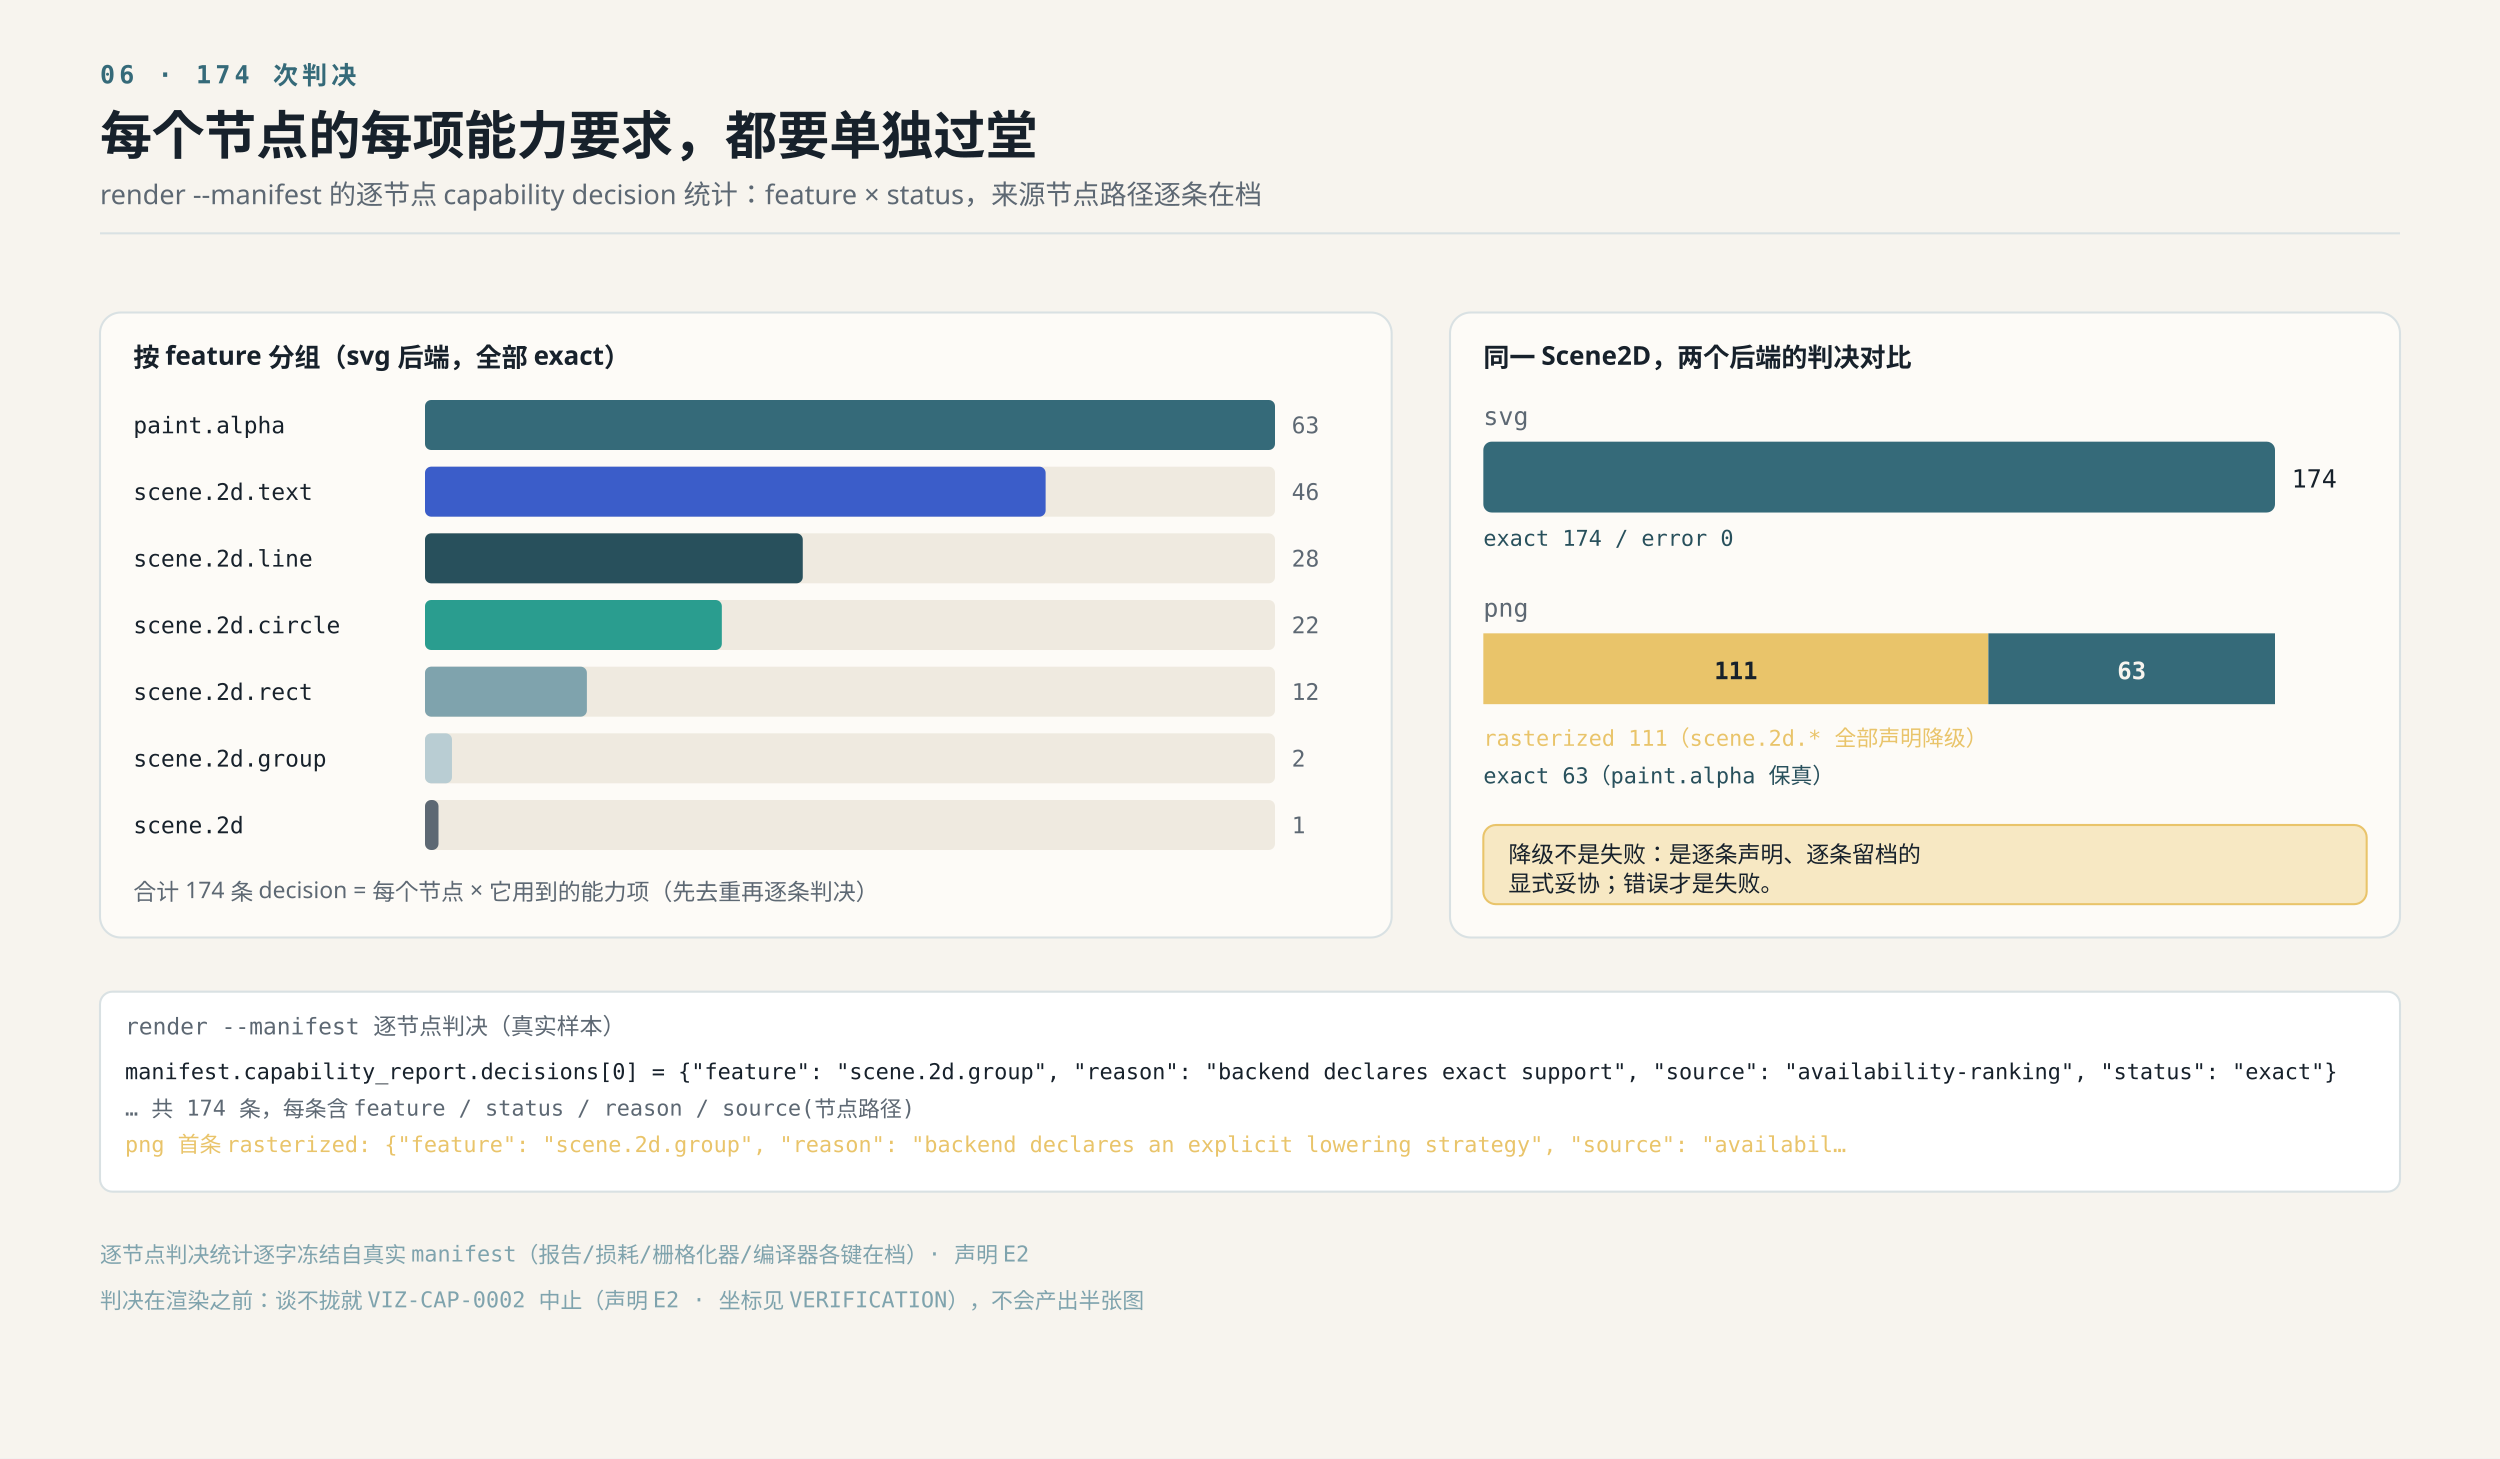
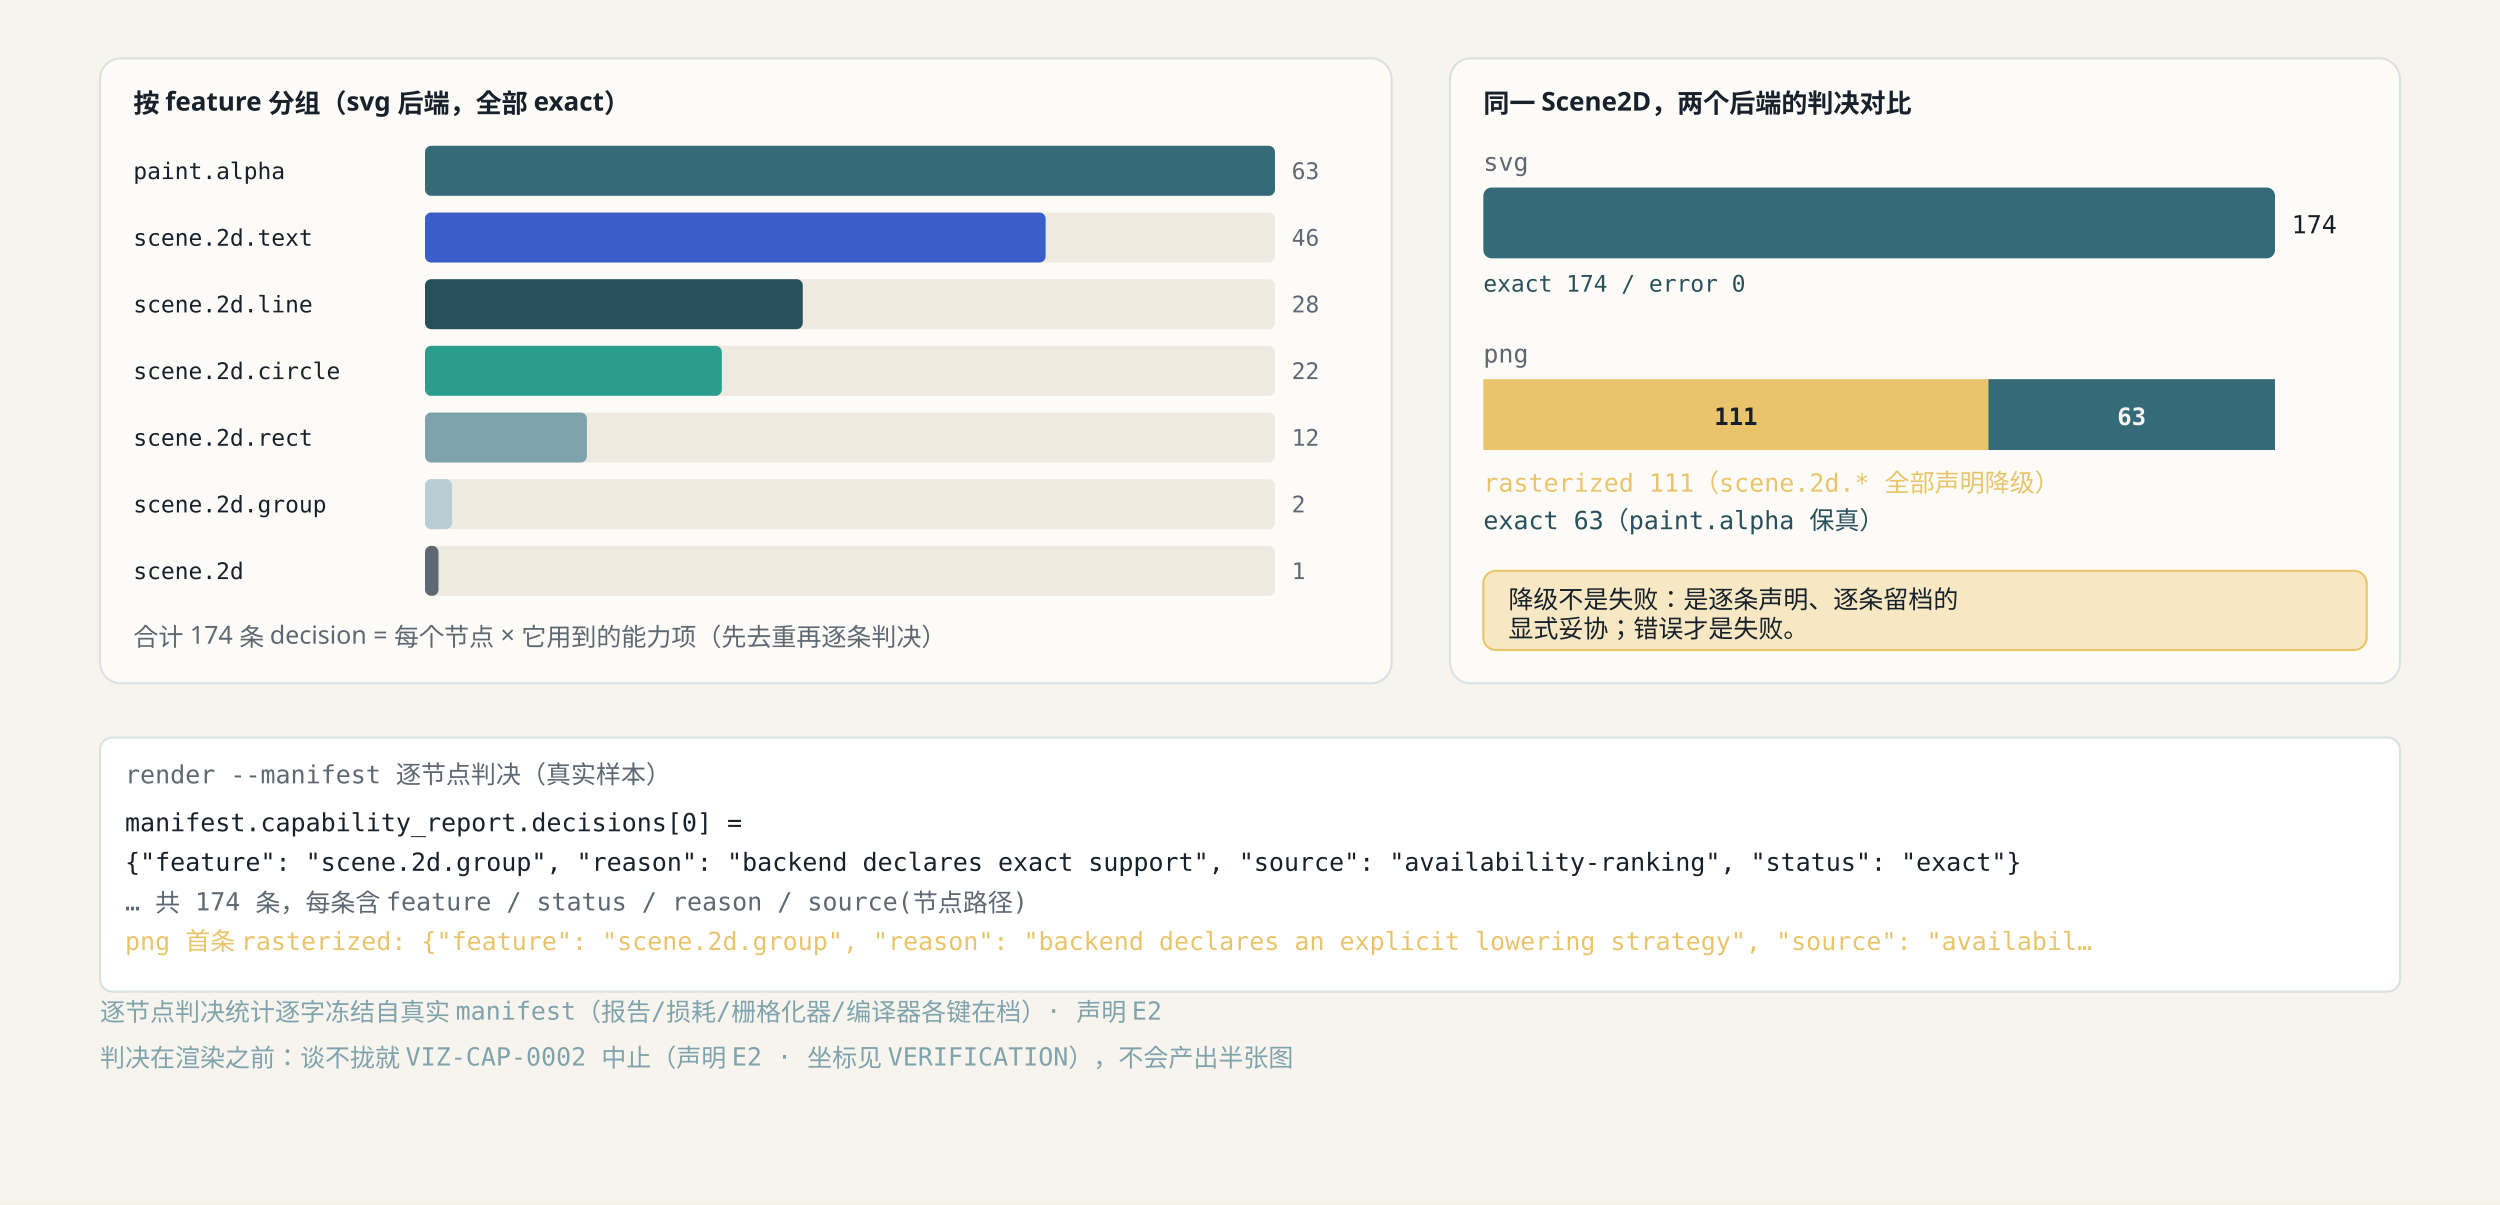
- <svg xmlns="http://www.w3.org/2000/svg" viewBox="0 0 1200 700" width="1200" height="700">
-   <rect x="0" y="0" width="1200" height="700" fill="#F7F4EE" />
-   <text x="48" y="40" font-size="12" fill="#356A79" font-family="'0xProto Nerd Font','SF Mono',Menlo,monospace" font-weight="700" text-anchor="start" letter-spacing="2">06 · 174 次判决</text>
-   <text x="48" y="74" font-size="25" fill="#17212B" font-family="'Source Han Serif SC','PingFang SC',serif" font-weight="700" text-anchor="start">每个节点的每项能力要求，都要单独过堂</text>
-   <text x="48" y="98" font-size="13" fill="#5D6873" font-family="'Source Han Sans SC','PingFang SC',sans-serif" font-weight="400" text-anchor="start">render --manifest 的逐节点 capability decision 统计：feature × status，来源节点路径逐条在档</text>
-   <line x1="48" y1="112" x2="1152" y2="112" stroke="#D9E1E3" stroke-width="1" />
-   <rect x="48" y="150" width="620" height="300" fill="#FDFBF7" stroke="#D9E1E3" stroke-width="1" rx="10" />
-   <text x="64" y="176" font-size="12.5" fill="#17212B" font-family="'Source Han Sans SC','PingFang SC',sans-serif" font-weight="700" text-anchor="start">按 feature 分组（svg 后端，全部 exact）</text>
-   <text x="64" y="207.96" font-size="11" fill="#17212B" font-family="'0xProto Nerd Font','SF Mono',Menlo,monospace" font-weight="400" text-anchor="start">paint.alpha</text>
-   <rect x="204" y="192" width="408" height="24" fill="#EFEAE0" rx="3" />
-   <rect x="204" y="192" width="408.0" height="24" fill="#356A79" rx="3" />
-   <text x="620" y="207.96" font-size="11" fill="#5D6873" font-family="'0xProto Nerd Font','SF Mono',Menlo,monospace" font-weight="400" text-anchor="start">63</text>
-   <text x="64" y="239.96" font-size="11" fill="#17212B" font-family="'0xProto Nerd Font','SF Mono',Menlo,monospace" font-weight="400" text-anchor="start">scene.2d.text</text>
-   <rect x="204" y="224" width="408" height="24" fill="#EFEAE0" rx="3" />
-   <rect x="204" y="224" width="297.9" height="24" fill="#3B5DC9" rx="3" />
-   <text x="620" y="239.96" font-size="11" fill="#5D6873" font-family="'0xProto Nerd Font','SF Mono',Menlo,monospace" font-weight="400" text-anchor="start">46</text>
-   <text x="64" y="271.96" font-size="11" fill="#17212B" font-family="'0xProto Nerd Font','SF Mono',Menlo,monospace" font-weight="400" text-anchor="start">scene.2d.line</text>
-   <rect x="204" y="256" width="408" height="24" fill="#EFEAE0" rx="3" />
-   <rect x="204" y="256" width="181.33" height="24" fill="#28505C" rx="3" />
-   <text x="620" y="271.96" font-size="11" fill="#5D6873" font-family="'0xProto Nerd Font','SF Mono',Menlo,monospace" font-weight="400" text-anchor="start">28</text>
-   <text x="64" y="303.96" font-size="11" fill="#17212B" font-family="'0xProto Nerd Font','SF Mono',Menlo,monospace" font-weight="400" text-anchor="start">scene.2d.circle</text>
-   <rect x="204" y="288" width="408" height="24" fill="#EFEAE0" rx="3" />
-   <rect x="204" y="288" width="142.48" height="24" fill="#2A9D8F" rx="3" />
-   <text x="620" y="303.96" font-size="11" fill="#5D6873" font-family="'0xProto Nerd Font','SF Mono',Menlo,monospace" font-weight="400" text-anchor="start">22</text>
-   <text x="64" y="335.96" font-size="11" fill="#17212B" font-family="'0xProto Nerd Font','SF Mono',Menlo,monospace" font-weight="400" text-anchor="start">scene.2d.rect</text>
-   <rect x="204" y="320" width="408" height="24" fill="#EFEAE0" rx="3" />
-   <rect x="204" y="320" width="77.71" height="24" fill="#7FA3AD" rx="3" />
-   <text x="620" y="335.96" font-size="11" fill="#5D6873" font-family="'0xProto Nerd Font','SF Mono',Menlo,monospace" font-weight="400" text-anchor="start">12</text>
-   <text x="64" y="367.96" font-size="11" fill="#17212B" font-family="'0xProto Nerd Font','SF Mono',Menlo,monospace" font-weight="400" text-anchor="start">scene.2d.group</text>
-   <rect x="204" y="352" width="408" height="24" fill="#EFEAE0" rx="3" />
-   <rect x="204" y="352" width="12.95" height="24" fill="#B9CDD3" rx="3" />
-   <text x="620" y="367.96" font-size="11" fill="#5D6873" font-family="'0xProto Nerd Font','SF Mono',Menlo,monospace" font-weight="400" text-anchor="start">2</text>
-   <text x="64" y="399.96" font-size="11" fill="#17212B" font-family="'0xProto Nerd Font','SF Mono',Menlo,monospace" font-weight="400" text-anchor="start">scene.2d</text>
-   <rect x="204" y="384" width="408" height="24" fill="#EFEAE0" rx="3" />
-   <rect x="204" y="384" width="6.48" height="24" fill="#5D6873" rx="3" />
-   <text x="620" y="399.96" font-size="11" fill="#5D6873" font-family="'0xProto Nerd Font','SF Mono',Menlo,monospace" font-weight="400" text-anchor="start">1</text>
-   <text x="64" y="432" font-size="11" fill="#5D6873" font-family="'Source Han Sans SC','PingFang SC',sans-serif" font-weight="400" text-anchor="start">合计 174 条 decision = 每个节点 × 它用到的能力项（先去重再逐条判决）</text>
-   <rect x="696" y="150" width="456" height="300" fill="#FDFBF7" stroke="#D9E1E3" stroke-width="1" rx="10" />
-   <text x="712" y="176" font-size="12.5" fill="#17212B" font-family="'Source Han Sans SC','PingFang SC',sans-serif" font-weight="700" text-anchor="start">同一 Scene2D，两个后端的判决对比</text>
-   <text x="712" y="204" font-size="12" fill="#5D6873" font-family="'0xProto Nerd Font','SF Mono',Menlo,monospace" font-weight="400" text-anchor="start">svg</text>
-   <rect x="712" y="212" width="380" height="34" fill="#356A79" rx="4" />
-   <text x="1100" y="234" font-size="12" fill="#17212B" font-family="'0xProto Nerd Font','SF Mono',Menlo,monospace" font-weight="400" text-anchor="start">174</text>
-   <text x="712" y="262" font-size="10.5" fill="#28505C" font-family="'0xProto Nerd Font','SF Mono',Menlo,monospace" font-weight="400" text-anchor="start">exact 174 / error 0</text>
-   <text x="712" y="296" font-size="12" fill="#5D6873" font-family="'0xProto Nerd Font','SF Mono',Menlo,monospace" font-weight="400" text-anchor="start">png</text>
-   <rect x="712" y="304" width="242.41" height="34" fill="#E9C46A" />
-   <rect x="954.41" y="304" width="137.59" height="34" fill="#356A79" />
-   <text x="833.21" y="326" font-size="11.5" fill="#17212B" font-family="'0xProto Nerd Font','SF Mono',Menlo,monospace" font-weight="700" text-anchor="middle">111</text>
-   <text x="1023.21" y="326" font-size="11.5" fill="#F7F4EE" font-family="'0xProto Nerd Font','SF Mono',Menlo,monospace" font-weight="700" text-anchor="middle">63</text>
-   <text x="712" y="358" font-size="10.5" fill="#E9C46A" font-family="'0xProto Nerd Font','SF Mono',Menlo,monospace" font-weight="400" text-anchor="start">rasterized 111（scene.2d.* 全部声明降级）</text>
-   <text x="712" y="376" font-size="10.5" fill="#28505C" font-family="'0xProto Nerd Font','SF Mono',Menlo,monospace" font-weight="400" text-anchor="start">exact 63（paint.alpha 保真）</text>
-   <rect x="712" y="396" width="424" height="38" fill="#F7E8C3" stroke="#E9C46A" stroke-width="1" rx="6" />
-   <text x="724" y="414" font-size="11" fill="#17212B" font-family="'Source Han Sans SC','PingFang SC',sans-serif" font-weight="400" text-anchor="start">降级不是失败：是逐条声明、逐条留档的</text>
-   <text x="724" y="428" font-size="11" fill="#17212B" font-family="'Source Han Sans SC','PingFang SC',sans-serif" font-weight="400" text-anchor="start">显式妥协；错误才是失败。</text>
-   <rect x="48" y="476" width="1104" height="96" fill="#FFFFFF" stroke="#D9E1E3" stroke-width="1" rx="6" />
-   <text x="60" y="496.5" font-size="11" fill="#5D6873" font-family="'0xProto Nerd Font','SF Mono',Menlo,monospace" font-weight="400" text-anchor="start">render --manifest 逐节点判决（真实样本）</text>
-   <text x="60" y="518.0" font-size="10.5" fill="#17212B" font-family="'0xProto Nerd Font','SF Mono',Menlo,monospace" font-weight="400" text-anchor="start">manifest.capability_report.decisions[0] = {"feature": "scene.2d.group", "reason": "backend declares exact support", "source": "availability-ranking", "status": "exact"}</text>
-   <text x="60" y="535.5" font-size="10.5" fill="#5D6873" font-family="'0xProto Nerd Font','SF Mono',Menlo,monospace" font-weight="400" text-anchor="start">… 共 174 条，每条含 feature / status / reason / source(节点路径)</text>
-   <text x="60" y="553.0" font-size="10.5" fill="#E9C46A" font-family="'0xProto Nerd Font','SF Mono',Menlo,monospace" font-weight="400" text-anchor="start">png 首条 rasterized: {"feature": "scene.2d.group", "reason": "backend declares an explicit lowering strategy", "source": "availabil…</text>
-   <text x="48" y="606" font-size="10.5" fill="#7FA3AD" font-family="'0xProto Nerd Font','SF Mono',Menlo,monospace" font-weight="400" text-anchor="start">逐节点判决统计逐字冻结自真实 manifest（报告/损耗/栅格化器/编译器各键在档）· 声明 E2</text>
-   <text x="48" y="628" font-size="10.5" fill="#7FA3AD" font-family="'0xProto Nerd Font','SF Mono',Menlo,monospace" font-weight="400" text-anchor="start">判决在渲染之前：谈不拢就 VIZ-CAP-0002 中止（声明 E2 · 坐标见 VERIFICATION），不会产出半张图</text>
+ <svg xmlns="http://www.w3.org/2000/svg" viewBox="0 0 1200 578" width="1200" height="578">
+   <rect x="0" y="0" width="1200" height="578" fill="#F7F4EE" />
+   <g transform="translate(0 -122)">
+     <rect x="48" y="150" width="620" height="300" fill="#FDFBF7" stroke="#D9E1E3" stroke-width="1" rx="10" />
+     <text x="64" y="176" font-size="12.5" fill="#17212B" font-family="'Source Han Sans SC','PingFang SC',sans-serif" font-weight="700" text-anchor="start">按 feature 分组（svg 后端，全部 exact）</text>
+     <text x="64" y="207.96" font-size="11" fill="#17212B" font-family="'0xProto Nerd Font','SF Mono',Menlo,monospace" font-weight="400" text-anchor="start">paint.alpha</text>
+     <rect x="204" y="192" width="408" height="24" fill="#EFEAE0" rx="3" />
+     <rect x="204" y="192" width="408.0" height="24" fill="#356A79" rx="3" />
+     <text x="620" y="207.96" font-size="11" fill="#5D6873" font-family="'0xProto Nerd Font','SF Mono',Menlo,monospace" font-weight="400" text-anchor="start">63</text>
+     <text x="64" y="239.96" font-size="11" fill="#17212B" font-family="'0xProto Nerd Font','SF Mono',Menlo,monospace" font-weight="400" text-anchor="start">scene.2d.text</text>
+     <rect x="204" y="224" width="408" height="24" fill="#EFEAE0" rx="3" />
+     <rect x="204" y="224" width="297.9" height="24" fill="#3B5DC9" rx="3" />
+     <text x="620" y="239.96" font-size="11" fill="#5D6873" font-family="'0xProto Nerd Font','SF Mono',Menlo,monospace" font-weight="400" text-anchor="start">46</text>
+     <text x="64" y="271.96" font-size="11" fill="#17212B" font-family="'0xProto Nerd Font','SF Mono',Menlo,monospace" font-weight="400" text-anchor="start">scene.2d.line</text>
+     <rect x="204" y="256" width="408" height="24" fill="#EFEAE0" rx="3" />
+     <rect x="204" y="256" width="181.33" height="24" fill="#28505C" rx="3" />
+     <text x="620" y="271.96" font-size="11" fill="#5D6873" font-family="'0xProto Nerd Font','SF Mono',Menlo,monospace" font-weight="400" text-anchor="start">28</text>
+     <text x="64" y="303.96" font-size="11" fill="#17212B" font-family="'0xProto Nerd Font','SF Mono',Menlo,monospace" font-weight="400" text-anchor="start">scene.2d.circle</text>
+     <rect x="204" y="288" width="408" height="24" fill="#EFEAE0" rx="3" />
+     <rect x="204" y="288" width="142.48" height="24" fill="#2A9D8F" rx="3" />
+     <text x="620" y="303.96" font-size="11" fill="#5D6873" font-family="'0xProto Nerd Font','SF Mono',Menlo,monospace" font-weight="400" text-anchor="start">22</text>
+     <text x="64" y="335.96" font-size="11" fill="#17212B" font-family="'0xProto Nerd Font','SF Mono',Menlo,monospace" font-weight="400" text-anchor="start">scene.2d.rect</text>
+     <rect x="204" y="320" width="408" height="24" fill="#EFEAE0" rx="3" />
+     <rect x="204" y="320" width="77.71" height="24" fill="#7FA3AD" rx="3" />
+     <text x="620" y="335.96" font-size="11" fill="#5D6873" font-family="'0xProto Nerd Font','SF Mono',Menlo,monospace" font-weight="400" text-anchor="start">12</text>
+     <text x="64" y="367.96" font-size="11" fill="#17212B" font-family="'0xProto Nerd Font','SF Mono',Menlo,monospace" font-weight="400" text-anchor="start">scene.2d.group</text>
+     <rect x="204" y="352" width="408" height="24" fill="#EFEAE0" rx="3" />
+     <rect x="204" y="352" width="12.95" height="24" fill="#B9CDD3" rx="3" />
+     <text x="620" y="367.96" font-size="11" fill="#5D6873" font-family="'0xProto Nerd Font','SF Mono',Menlo,monospace" font-weight="400" text-anchor="start">2</text>
+     <text x="64" y="399.96" font-size="11" fill="#17212B" font-family="'0xProto Nerd Font','SF Mono',Menlo,monospace" font-weight="400" text-anchor="start">scene.2d</text>
+     <rect x="204" y="384" width="408" height="24" fill="#EFEAE0" rx="3" />
+     <rect x="204" y="384" width="6.48" height="24" fill="#5D6873" rx="3" />
+     <text x="620" y="399.96" font-size="11" fill="#5D6873" font-family="'0xProto Nerd Font','SF Mono',Menlo,monospace" font-weight="400" text-anchor="start">1</text>
+     <text x="64" y="432" font-size="12" fill="#5D6873" font-family="'Source Han Sans SC','PingFang SC',sans-serif" font-weight="400" text-anchor="start">合计 174 条 decision = 每个节点 × 它用到的能力项（先去重再逐条判决）</text>
+     <rect x="696" y="150" width="456" height="300" fill="#FDFBF7" stroke="#D9E1E3" stroke-width="1" rx="10" />
+     <text x="712" y="176" font-size="12.5" fill="#17212B" font-family="'Source Han Sans SC','PingFang SC',sans-serif" font-weight="700" text-anchor="start">同一 Scene2D，两个后端的判决对比</text>
+     <text x="712" y="204" font-size="12" fill="#5D6873" font-family="'0xProto Nerd Font','SF Mono',Menlo,monospace" font-weight="400" text-anchor="start">svg</text>
+     <rect x="712" y="212" width="380" height="34" fill="#356A79" rx="4" />
+     <text x="1100" y="234" font-size="12" fill="#17212B" font-family="'0xProto Nerd Font','SF Mono',Menlo,monospace" font-weight="400" text-anchor="start">174</text>
+     <text x="712" y="262" font-size="11" fill="#28505C" font-family="'0xProto Nerd Font','SF Mono',Menlo,monospace" font-weight="400" text-anchor="start">exact 174 / error 0</text>
+     <text x="712" y="296" font-size="12" fill="#5D6873" font-family="'0xProto Nerd Font','SF Mono',Menlo,monospace" font-weight="400" text-anchor="start">png</text>
+     <rect x="712" y="304" width="242.41" height="34" fill="#E9C46A" />
+     <rect x="954.41" y="304" width="137.59" height="34" fill="#356A79" />
+     <text x="833.21" y="326" font-size="11.5" fill="#17212B" font-family="'0xProto Nerd Font','SF Mono',Menlo,monospace" font-weight="700" text-anchor="middle">111</text>
+     <text x="1023.21" y="326" font-size="11.5" fill="#F7F4EE" font-family="'0xProto Nerd Font','SF Mono',Menlo,monospace" font-weight="700" text-anchor="middle">63</text>
+     <text x="712" y="358" font-size="12" fill="#E9C46A" font-family="'0xProto Nerd Font','SF Mono',Menlo,monospace" font-weight="400" text-anchor="start">rasterized 111（scene.2d.* 全部声明降级）</text>
+     <text x="712" y="376" font-size="12" fill="#28505C" font-family="'0xProto Nerd Font','SF Mono',Menlo,monospace" font-weight="400" text-anchor="start">exact 63（paint.alpha 保真）</text>
+     <rect x="712" y="396" width="424" height="38" fill="#F7E8C3" stroke="#E9C46A" stroke-width="1" rx="6" />
+     <text x="724" y="414" font-size="12" fill="#17212B" font-family="'Source Han Sans SC','PingFang SC',sans-serif" font-weight="400" text-anchor="start">降级不是失败：是逐条声明、逐条留档的</text>
+     <text x="724" y="428" font-size="12" fill="#17212B" font-family="'Source Han Sans SC','PingFang SC',sans-serif" font-weight="400" text-anchor="start">显式妥协；错误才是失败。</text>
+     <rect x="48" y="476" width="1104" height="122" fill="#FFFFFF" stroke="#D9E1E3" stroke-width="1" rx="6" />
+     <text x="60" y="498" font-size="12" fill="#5D6873" font-family="'0xProto Nerd Font','SF Mono',Menlo,monospace" font-weight="400" text-anchor="start">render --manifest 逐节点判决（真实样本）</text>
+     <text x="60" y="521" font-size="12" fill="#17212B" font-family="'0xProto Nerd Font','SF Mono',Menlo,monospace" font-weight="400" text-anchor="start">manifest.capability_report.decisions[0] =</text>
+     <text x="60" y="540" font-size="12" fill="#17212B" font-family="'0xProto Nerd Font','SF Mono',Menlo,monospace" font-weight="400" text-anchor="start">  {"feature": "scene.2d.group", "reason": "backend declares exact support", "source": "availability-ranking", "status": "exact"}</text>
+     <text x="60" y="559" font-size="12" fill="#5D6873" font-family="'0xProto Nerd Font','SF Mono',Menlo,monospace" font-weight="400" text-anchor="start">… 共 174 条，每条含 feature / status / reason / source(节点路径)</text>
+     <text x="60" y="578" font-size="12" fill="#E9C46A" font-family="'0xProto Nerd Font','SF Mono',Menlo,monospace" font-weight="400" text-anchor="start">png 首条 rasterized: {"feature": "scene.2d.group", "reason": "backend declares an explicit lowering strategy", "source": "availabil…</text>
+     <text x="48" y="612" font-size="12" fill="#7FA3AD" font-family="'0xProto Nerd Font','SF Mono',Menlo,monospace" font-weight="400" text-anchor="start">逐节点判决统计逐字冻结自真实 manifest（报告/损耗/栅格化器/编译器各键在档）· 声明 E2</text>
+     <text x="48" y="634" font-size="12" fill="#7FA3AD" font-family="'0xProto Nerd Font','SF Mono',Menlo,monospace" font-weight="400" text-anchor="start">判决在渲染之前：谈不拢就 VIZ-CAP-0002 中止（声明 E2 · 坐标见 VERIFICATION），不会产出半张图</text>
+   </g>
</svg>
